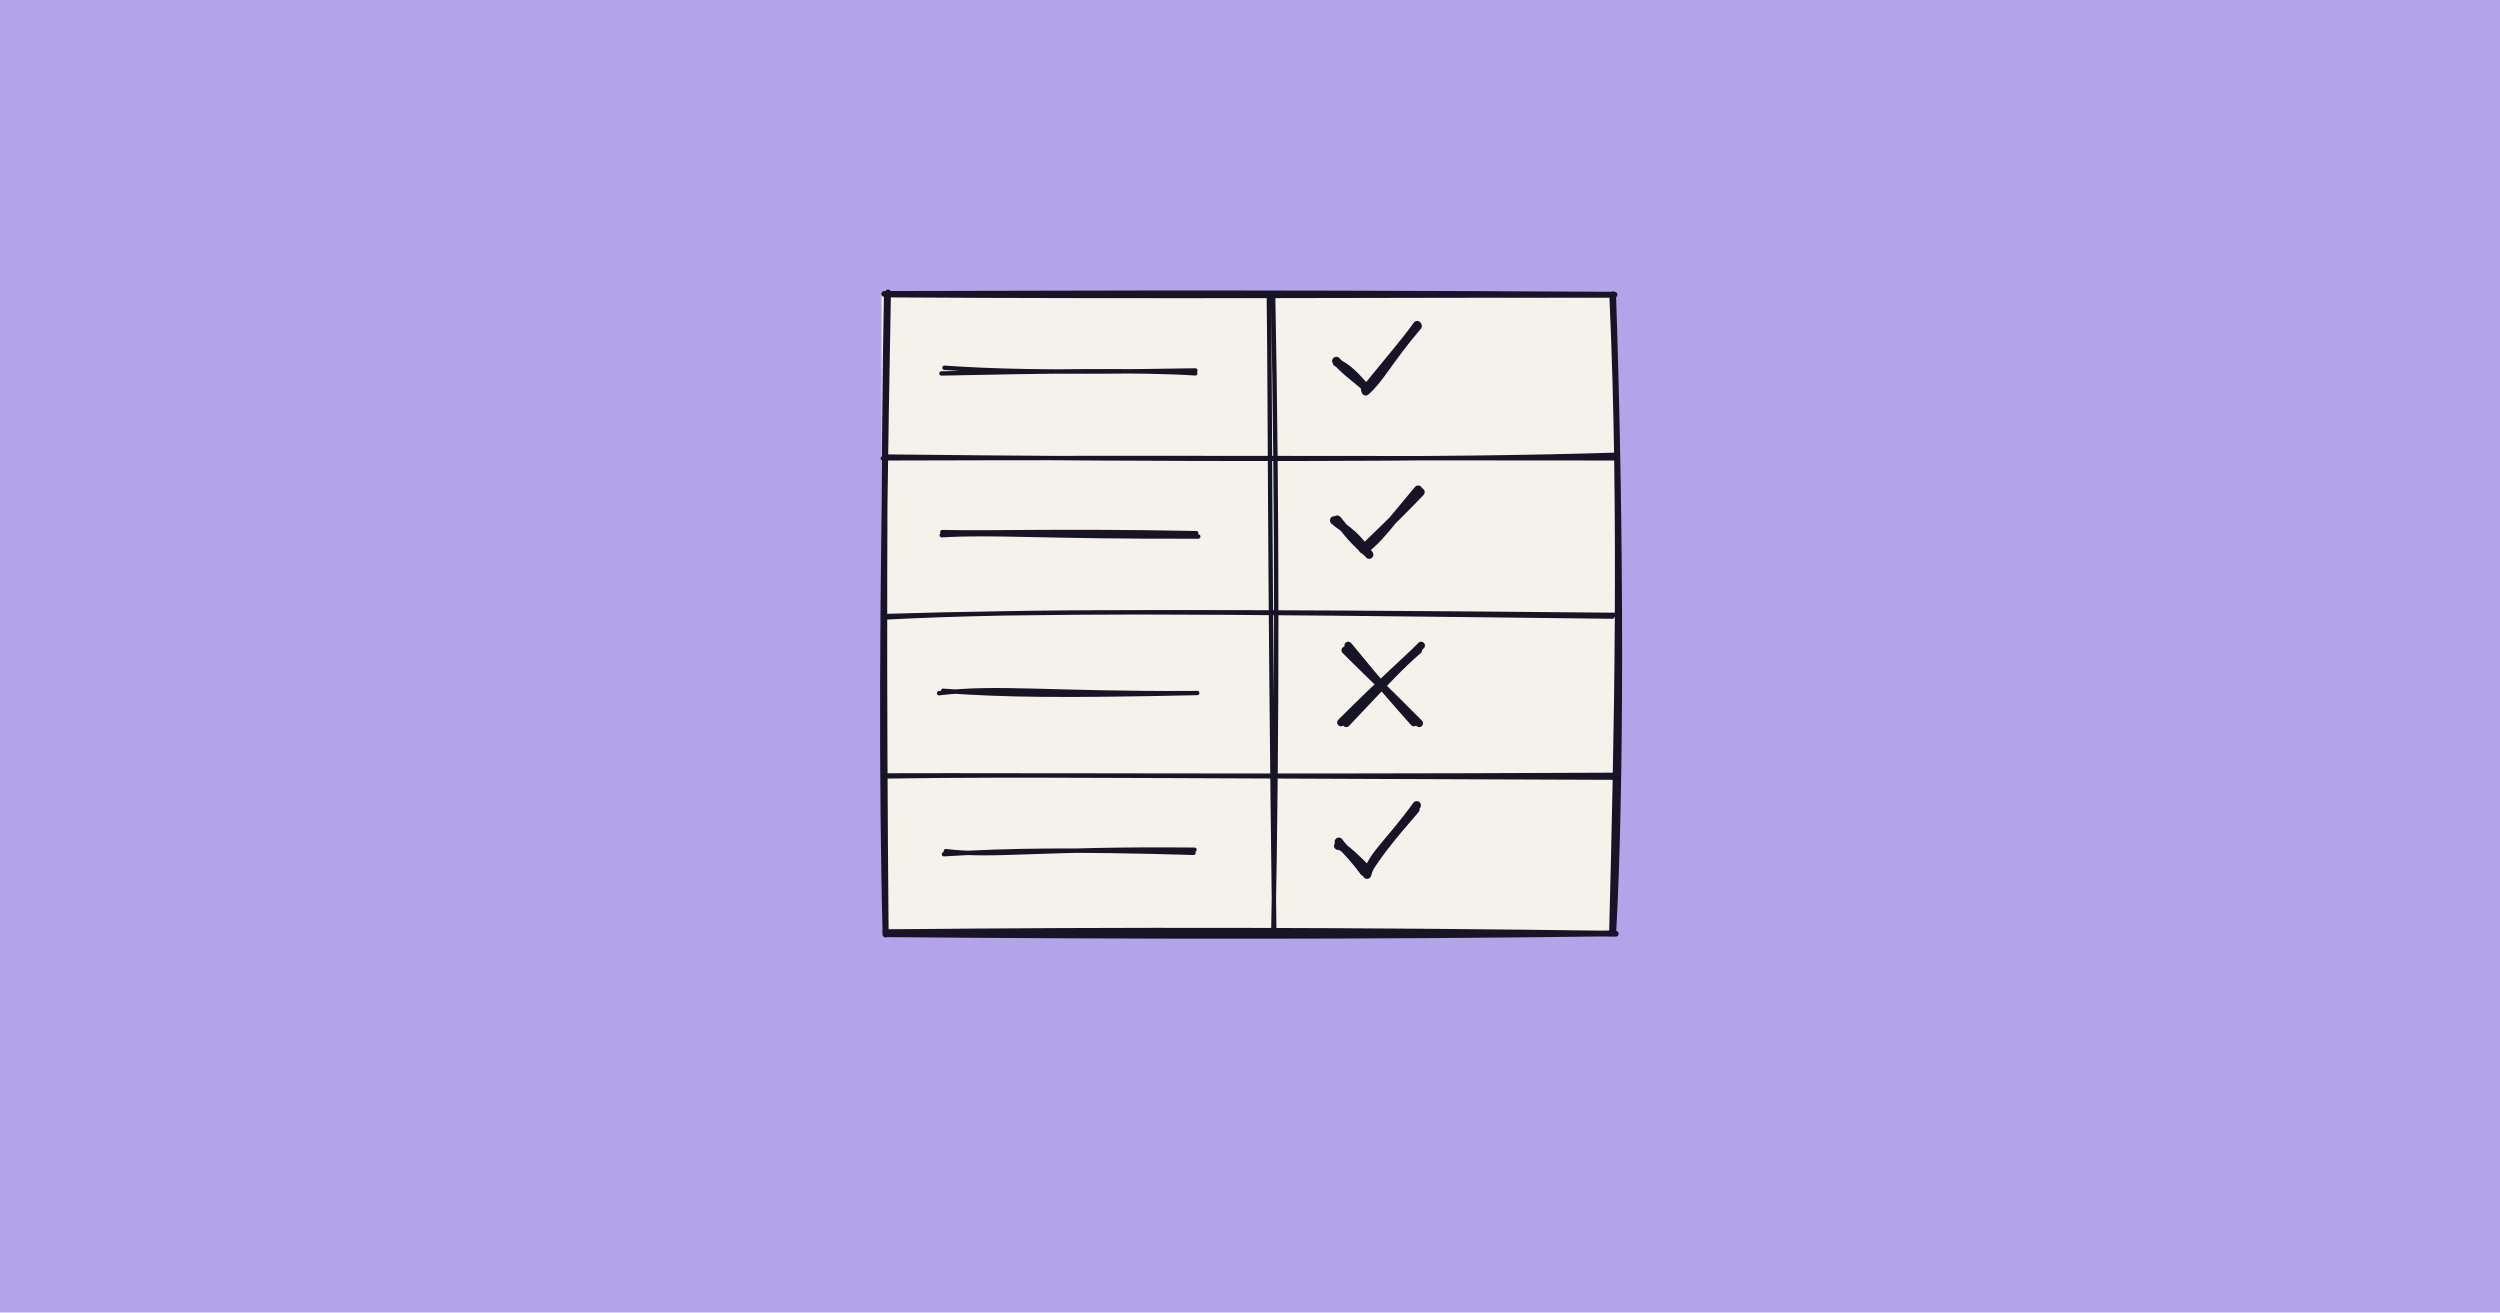
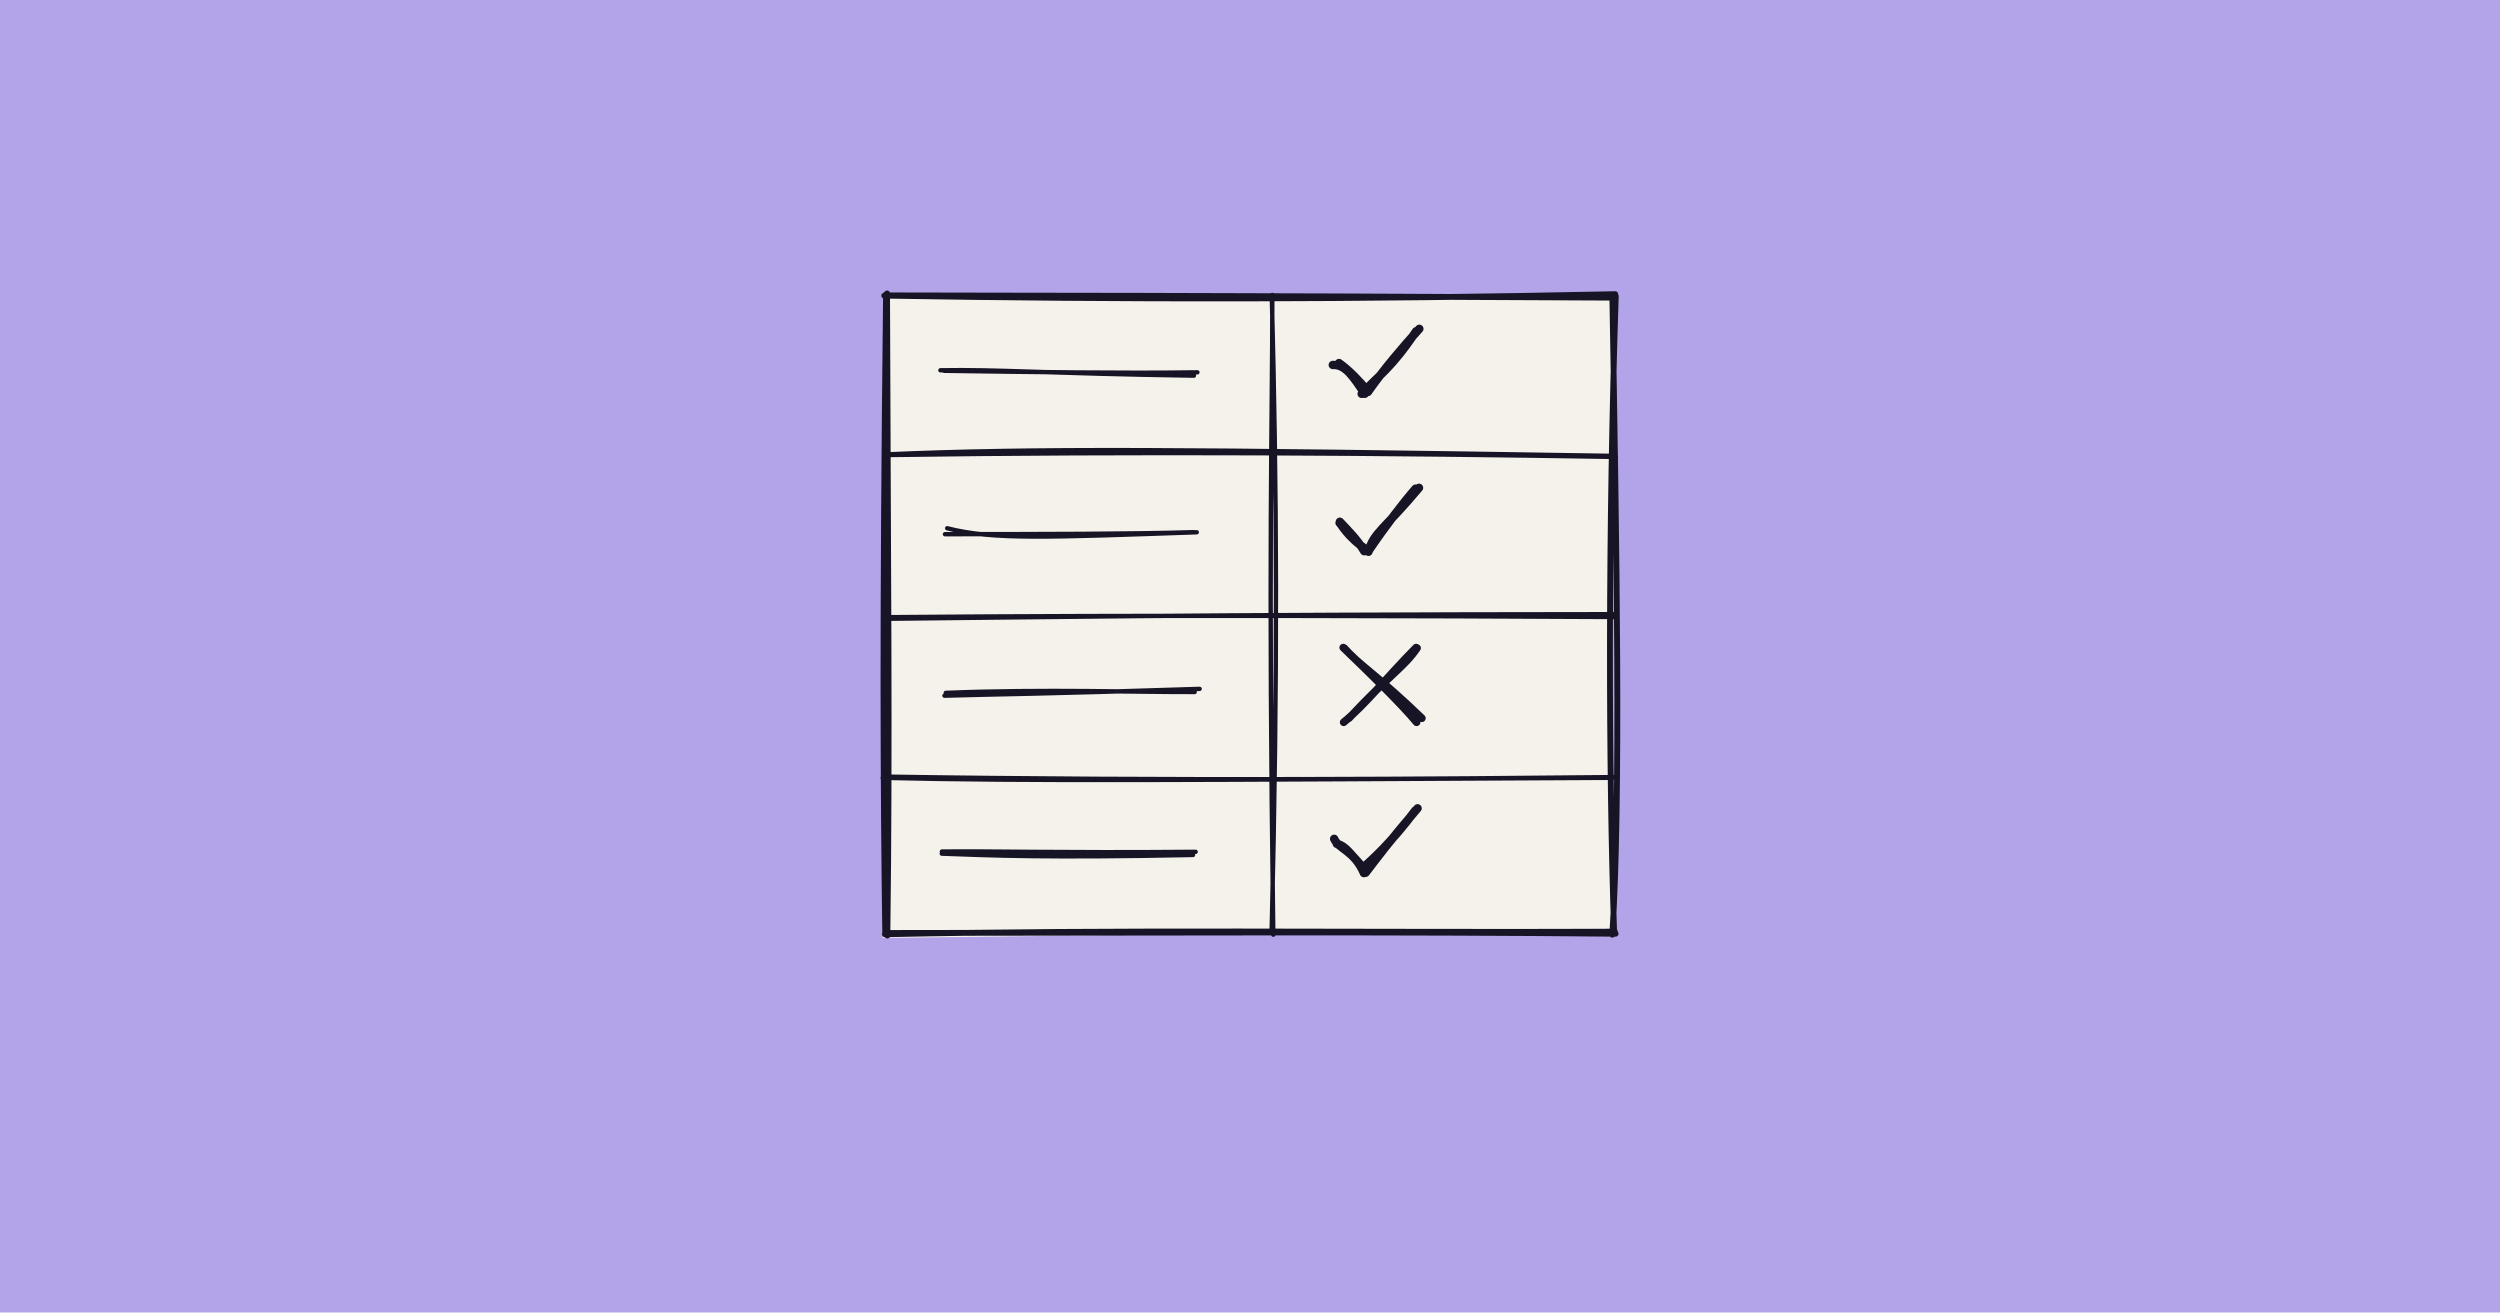
<svg xmlns="http://www.w3.org/2000/svg" width="1200" height="630" viewBox="0 0 1200 630">
  <rect width="1200" height="630" fill="#b3a4ea" />
  <g transform="translate(285,0) scale(0.875)">
-     <path d="M157.875 161.74 L560.073 163.332 L560.209 511.977 L158.358 509.537" stroke="none" stroke-width="0" fill="#F5F2EC" stroke-linecap="round" stroke-linejoin="round" />
-     <path d="M159.378 161.257 C240.573 161.215, 321.744 160.361, 559.934 161.668 M159.999 161.536 C308.598 162.494, 455.746 161.585, 559.689 161.678 M558.795 163.532 C564.108 282.437, 561.371 403.511, 558.607 511.579 M559.191 161.392 C563.796 299.62, 563.468 435.532, 559.293 511.239 M560.634 512.227 C422.947 510.326, 289.11 510.082, 159.887 511.417 M559.469 512.034 C429.663 513.757, 299.219 513.66, 160.165 512.475 M160.011 512.64 C158.143 428.064, 157.89 346.899, 161.428 160.416 M160.163 512.678 C158.966 379.184, 159.111 247.4, 160.779 161.722" stroke="#171425" stroke-width="3.2" fill="none" stroke-linecap="round" stroke-linejoin="round" />
-     <path d="M158.537 251.44 C238.866 251.183, 319.862 251.144, 560.823 251.43 M160.257 250.468 C316.726 252.199, 473.627 252.343, 559.999 249.496" stroke="#171425" stroke-width="2.4" fill="none" stroke-linecap="round" stroke-linejoin="round" />
-     <path d="M160.641 338.677 C240.106 334.669, 320.926 335.444, 558.765 338.246 M160.516 337.926 C244.854 335.421, 330.036 335.146, 560.308 337.314" stroke="#171425" stroke-width="2.4" fill="none" stroke-linecap="round" stroke-linejoin="round" />
-     <path d="M159.8 425.914 C241.345 424.637, 319.044 426.227, 559.654 425.062 M159.302 425.384 C252.982 425.126, 347.918 425.905, 560.617 426.605" stroke="#171425" stroke-width="2.4" fill="none" stroke-linecap="round" stroke-linejoin="round" />
-     <path d="M370.322 160.904 C371.167 230.85, 370.657 300.778, 373.32 510.891 M372.683 161.567 C374.962 282.008, 374.95 399.801, 372.79 511.649" stroke="#171425" stroke-width="2.4" fill="none" stroke-linecap="round" stroke-linejoin="round" />
-     <path d="M407.648 198.819 C412.784 202.025, 414.55 202.48, 423.808 213.154 M407.365 198.021 C413.087 204.617, 420.827 209.483, 423.547 212.658" stroke="#171425" stroke-width="4.6" fill="none" stroke-linecap="round" stroke-linejoin="round" />
-     <path d="M423.488 214.659 C431.397 207.714, 435.634 198.11, 451.968 178.834 M423.205 213.861 C433.382 201.175, 445.847 186.801, 451.707 178.338" stroke="#171425" stroke-width="4.6" fill="none" stroke-linecap="round" stroke-linejoin="round" />
-     <path d="M406.162 285.472 C409.807 289.118, 416.461 291.012, 425.376 304.264 M407.822 285.065 C411.851 289.674, 413.701 293.57, 424.093 302.937" stroke="#171425" stroke-width="4.6" fill="none" stroke-linecap="round" stroke-linejoin="round" />
-     <path d="M422.002 301.312 C428.298 294.947, 437.423 286.781, 453.536 269.944 M423.662 300.905 C430.826 295.293, 435.201 288.909, 452.253 268.617" stroke="#171425" stroke-width="4.6" fill="none" stroke-linecap="round" stroke-linejoin="round" />
-     <path d="M413.876 354.125 C420.847 362.283, 426.834 370.461, 449.904 396.334 M412.278 356.709 C421.075 365.676, 430.871 374.637, 452.798 396.775" stroke="#171425" stroke-width="4.2" fill="none" stroke-linecap="round" stroke-linejoin="round" />
-     <path d="M453.876 354.125 C444.802 363.343, 434.745 371.521, 409.904 396.334 M452.278 356.709 C442.972 364.648, 434.666 373.608, 412.798 396.775" stroke="#171425" stroke-width="4.2" fill="none" stroke-linecap="round" stroke-linejoin="round" />
-     <path d="M408.391 463.978 C409.052 462.851, 415.082 467.622, 423.313 476.084 M408.735 461.753 C411.419 465.67, 415.628 468.762, 422.584 478.294" stroke="#171425" stroke-width="4.6" fill="none" stroke-linecap="round" stroke-linejoin="round" />
-     <path d="M424.231 479.818 C427.3 468.608, 435.8 463.319, 451.473 441.764 M424.575 477.593 C429.813 468.995, 437.073 459.665, 450.744 443.974" stroke="#171425" stroke-width="4.6" fill="none" stroke-linecap="round" stroke-linejoin="round" />
-     <path d="M192.392 201.75 C217.227 203.407, 245.573 204.671, 330.051 203.215 M190.732 204.861 C246.238 203.678, 300.712 202.863, 329.962 204.805" stroke="#171425" stroke-width="2.4" fill="none" stroke-linecap="round" stroke-linejoin="round" />
-     <path d="M190.906 293.603 C219.412 291.892, 247.447 294.596, 331.619 294.325 M191.189 291.905 C220.856 292.558, 252.817 291.002, 330.508 292.483" stroke="#171425" stroke-width="2.4" fill="none" stroke-linecap="round" stroke-linejoin="round" />
-     <path d="M189.421 380.256 C221.597 376.431, 249.32 380.573, 327.987 380.235 M191.646 378.949 C225.674 381.437, 257.522 381.74, 331.053 380.162" stroke="#171425" stroke-width="2.4" fill="none" stroke-linecap="round" stroke-linejoin="round" />
-     <path d="M193.135 466.909 C218.582 470.117, 245.993 465.297, 329.556 466.145 M192.102 468.593 C227.892 466.369, 264.828 465.932, 328.999 467.841" stroke="#171425" stroke-width="2.4" fill="none" stroke-linecap="round" stroke-linejoin="round" />
+     <path d="M160.985 162.991 L559.013 162.145 L558.384 509.488 L158.442 514.535" stroke="none" stroke-width="0" fill="#F5F2EC" stroke-linecap="round" stroke-linejoin="round" />
+     <path d="M161.064 162.038 C240.389 162.29, 319.95 162.004, 559.468 163.289 M159.361 162.184 C290.235 164.386, 420.046 164.352, 560.36 161.363 M558.757 162.277 C561.195 301.696, 563.511 439.805, 558.737 512.759 M560.661 162.422 C556.448 291.715, 556.637 420.935, 559.782 512.217 M560.172 511.086 C422.009 511.617, 283.289 509.803, 159.701 512.528 M560.553 512.227 C439.962 511.071, 319.275 511.667, 160.469 511.803 M161.079 513.216 C162.481 408.32, 161.346 307.544, 160.91 160.958 M159.882 512.639 C158.836 429.754, 158.27 347.35, 160.322 161.459" stroke="#171425" stroke-width="3.2" fill="none" stroke-linecap="round" stroke-linejoin="round" />
+     <path d="M160.223 249.275 C241.629 245.775, 321.014 246.305, 560.356 250.105 M159.62 249.642 C298.363 247.608, 437.928 248.628, 560.669 250.655" stroke="#171425" stroke-width="2.4" fill="none" stroke-linecap="round" stroke-linejoin="round" />
+     <path d="M159.381 339.458 C239.922 338.69, 319.132 337.088, 561.245 336.921 M159.879 338.574 C306.49 337.313, 454.337 337.913, 559.505 338.472" stroke="#171425" stroke-width="2.4" fill="none" stroke-linecap="round" stroke-linejoin="round" />
+     <path d="M158.539 426.695 C241.161 428.657, 320.196 427.871, 559.187 426.683 M160.138 426.032 C316.091 428.49, 470.745 427.198, 559.814 426.29" stroke="#171425" stroke-width="2.4" fill="none" stroke-linecap="round" stroke-linejoin="round" />
+     <path d="M372.256 161.8 C372.274 232.786, 369.863 303.408, 372.785 512.751 M371.952 162.31 C374.687 265.597, 375.368 368.696, 371.87 511.289" stroke="#171425" stroke-width="2.4" fill="none" stroke-linecap="round" stroke-linejoin="round" />
+     <path d="M405.423 200.198 C412.473 199.908, 416.517 206.57, 422.984 216.015 M408.84 199.165 C414.245 202.985, 419.741 208.686, 424.73 214.703" stroke="#171425" stroke-width="4.6" fill="none" stroke-linecap="round" stroke-linejoin="round" />
+     <path d="M421.263 216.038 C430.786 205.72, 437.302 202.316, 451.144 181.695 M424.68 215.005 C433.941 201.929, 443.61 190.64, 452.89 180.383" stroke="#171425" stroke-width="4.6" fill="none" stroke-linecap="round" stroke-linejoin="round" />
+     <path d="M409.137 286.851 C409.496 286.548, 413.228 294.648, 424.552 301.925 M409.297 286.209 C413.576 290.757, 418.951 296.056, 422.676 302.382" stroke="#171425" stroke-width="4.6" fill="none" stroke-linecap="round" stroke-linejoin="round" />
+     <path d="M424.977 302.691 C427.687 292.147, 433.89 290.183, 452.712 267.605 M425.137 302.049 C434.416 288.378, 444.227 275.615, 450.836 268.062" stroke="#171425" stroke-width="4.6" fill="none" stroke-linecap="round" stroke-linejoin="round" />
+     <path d="M411.652 355.504 C420.685 365.621, 428.952 369.609, 454.281 393.995 M411.153 355.253 C426.571 370.085, 443.64 386.796, 451.382 396.22" stroke="#171425" stroke-width="4.2" fill="none" stroke-linecap="round" stroke-linejoin="round" />
+     <path d="M451.652 355.504 C444.631 365.845, 436.845 369.833, 414.281 393.995 M451.153 355.253 C436.056 370.457, 422.611 387.169, 411.382 396.22" stroke="#171425" stroke-width="4.2" fill="none" stroke-linecap="round" stroke-linejoin="round" />
+     <path d="M406.166 460.158 C408.742 465.933, 417.049 466.511, 422.489 478.945 M407.61 462.897 C412.577 464.038, 414.542 467.964, 423.767 477.739" stroke="#171425" stroke-width="4.6" fill="none" stroke-linecap="round" stroke-linejoin="round" />
+     <path d="M422.006 475.998 C426.689 471.813, 437.468 462.326, 450.649 444.625 M423.45 478.737 C430.372 469.75, 434.836 463.504, 451.927 443.419" stroke="#171425" stroke-width="4.6" fill="none" stroke-linecap="round" stroke-linejoin="round" />
+     <path d="M190.167 203.129 C222.036 202.564, 247.474 204.834, 329.227 206.076 M192.207 203.405 C241.902 204.111, 288.653 204.841, 331.146 204.25" stroke="#171425" stroke-width="2.4" fill="none" stroke-linecap="round" stroke-linejoin="round" />
+     <path d="M193.882 289.782 C219.021 296.25, 249.347 294.759, 330.796 291.986 M192.664 293.049 C244.12 292.991, 295.958 292.98, 329.091 291.928" stroke="#171425" stroke-width="2.4" fill="none" stroke-linecap="round" stroke-linejoin="round" />
+     <path d="M192.396 381.635 C221.206 380.789, 246.02 380.736, 332.364 377.896 M193.121 380.093 C246.338 377.923, 300.664 379.772, 329.637 379.607" stroke="#171425" stroke-width="2.4" fill="none" stroke-linecap="round" stroke-linejoin="round" />
+     <path d="M190.911 468.288 C218.19 469.274, 247.893 470.66, 328.732 469.006 M190.978 467.137 C220.956 466.802, 252.769 467.911, 330.182 467.286" stroke="#171425" stroke-width="2.4" fill="none" stroke-linecap="round" stroke-linejoin="round" />
  </g>
</svg>
